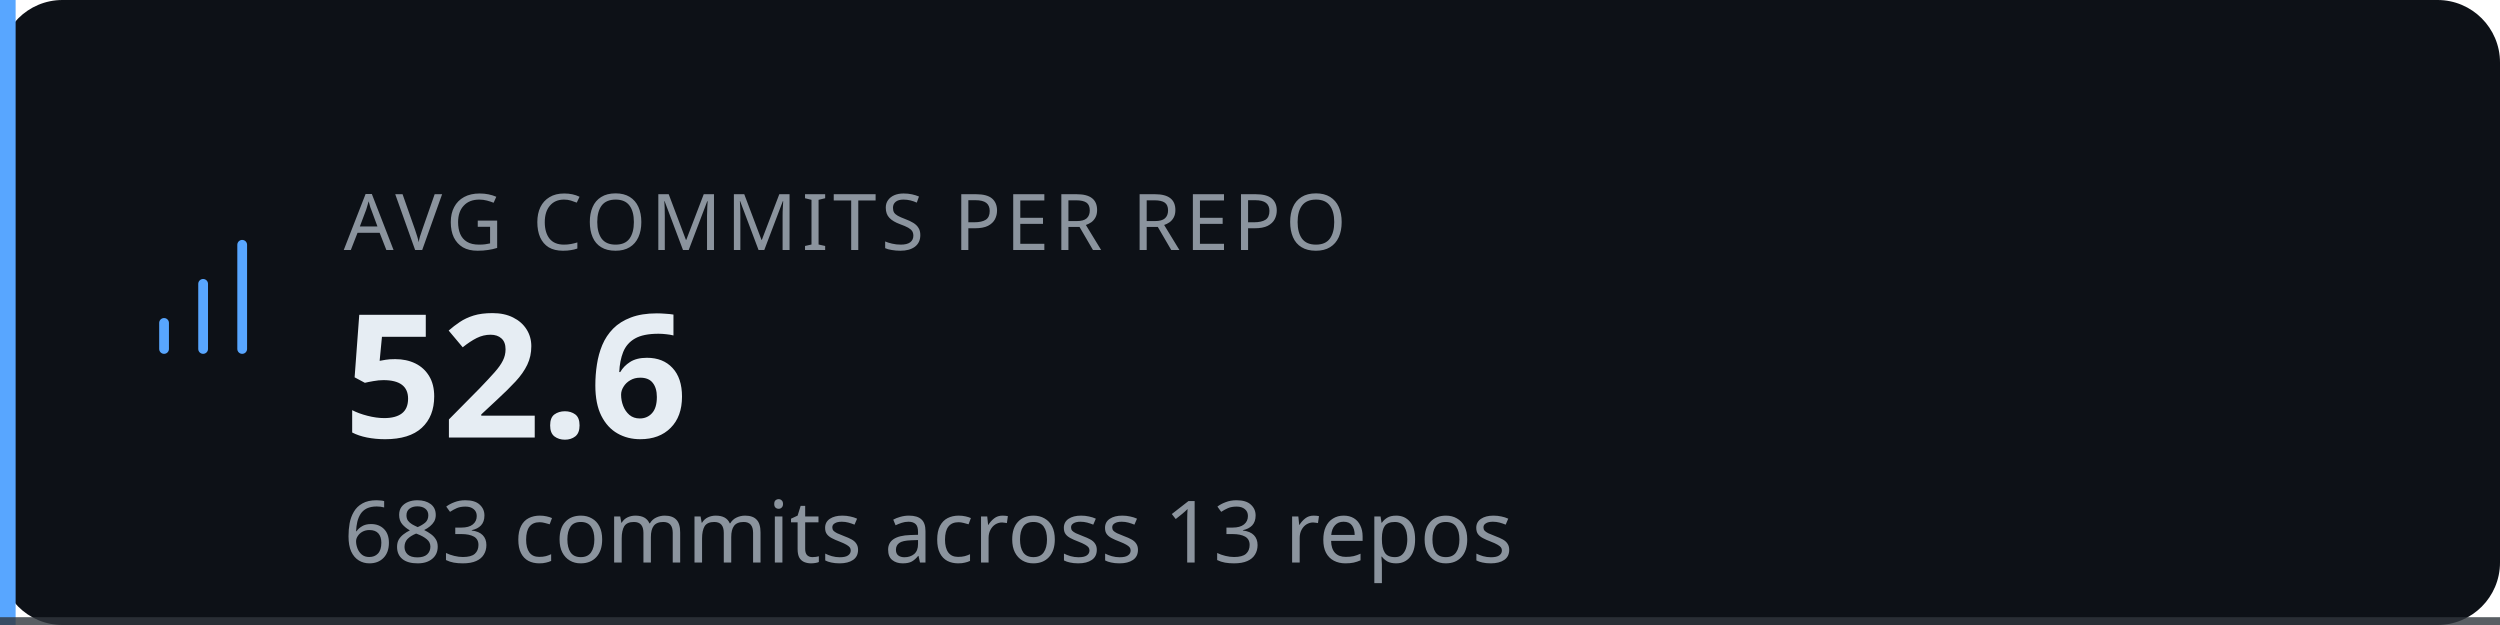
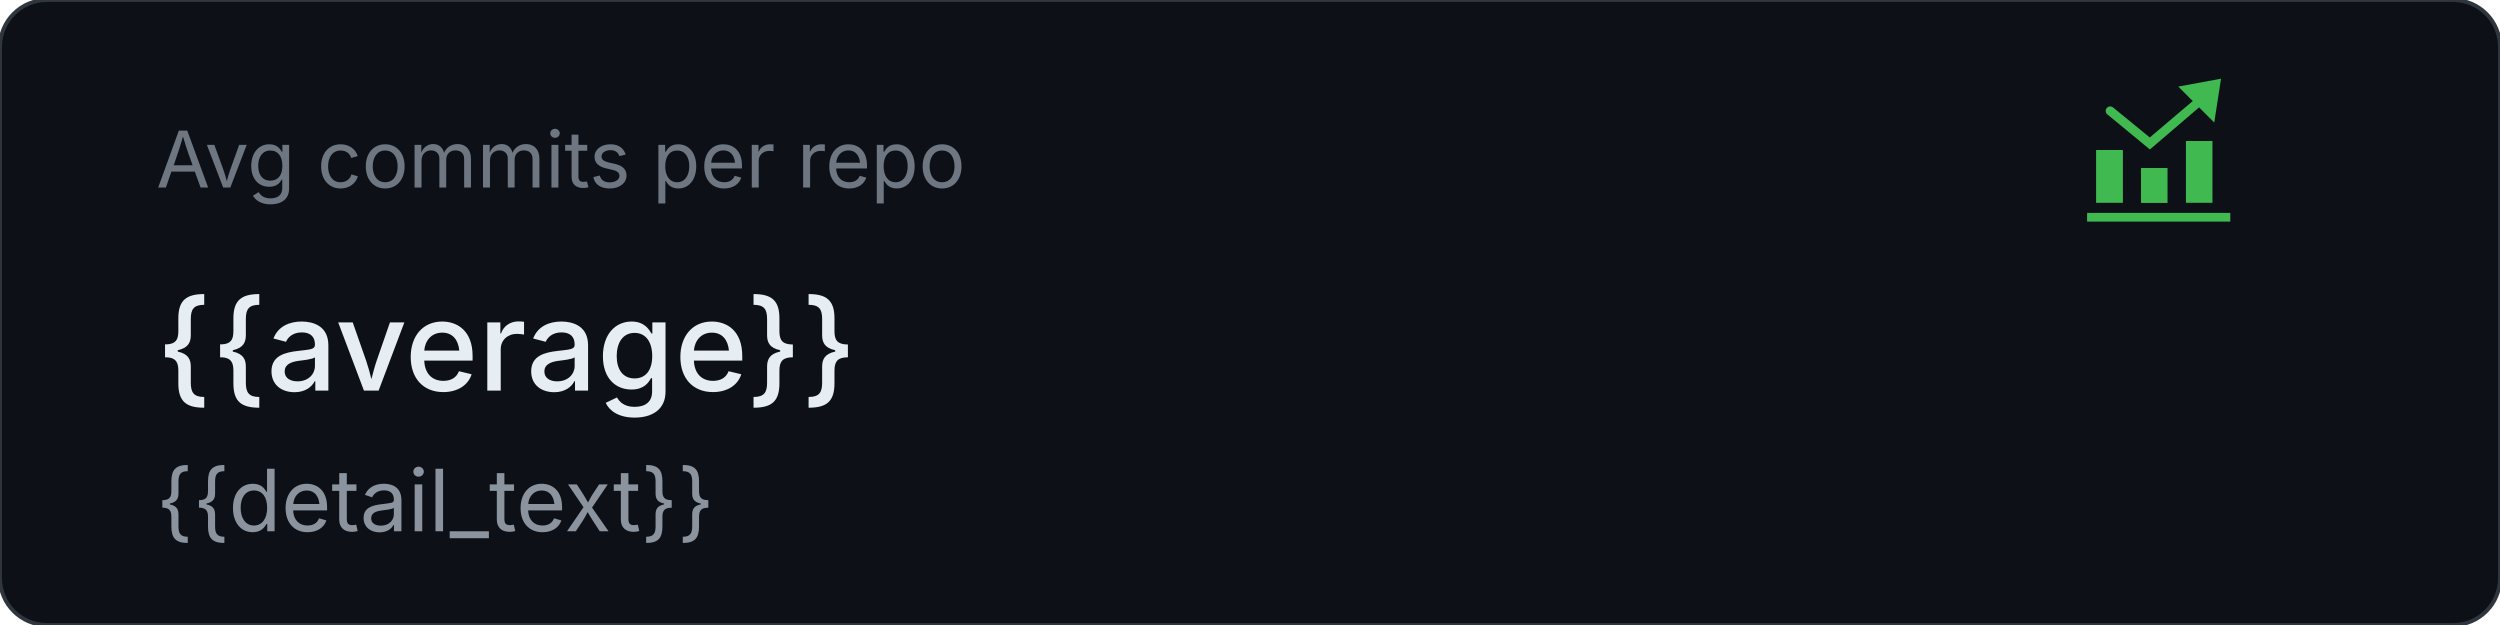
- <svg xmlns="http://www.w3.org/2000/svg" viewBox="0 0 320 80">
-   <style>
-     .card-bg { transition: background 0.15s ease; }
-     .card-bg:hover { background: #1c2128; }
-   </style>
-   <rect width="320" height="80" fill="#0d1117" rx="8" class="card-bg" />
-   <rect x="0" y="0" width="2" height="80" fill="#58a6ff" rx="0" />
-   <svg x="16" y="28" width="20" height="20" viewBox="0 0 24 24" fill="none">
-     <line x1="12" y1="20" x2="12" y2="10" stroke="#58a6ff" stroke-width="1.5" stroke-linecap="round" />
-     <line x1="18" y1="20" x2="18" y2="4" stroke="#58a6ff" stroke-width="1.5" stroke-linecap="round" />
-     <line x1="6" y1="20" x2="6" y2="16" stroke="#58a6ff" stroke-width="1.5" stroke-linecap="round" />
-   </svg>
-   <text x="44" y="32" font-family="'Segoe UI', system-ui, -apple-system, sans-serif" font-size="10" fill="#8b949e" letter-spacing="0.06em">AVG COMMITS PER REPO</text>
-   <text x="44" y="56" font-family="'Segoe UI', system-ui, -apple-system, sans-serif" font-size="22" fill="#e6edf3" font-weight="700">52.6</text>
-   <text x="44" y="72" font-family="'Segoe UI', system-ui, -apple-system, sans-serif" font-size="11" fill="#8b949e">683 commits across 13 repos</text>
-   <rect y="79" width="320" height="1" fill="rgba(48, 54, 61, 0.8)" rx="0" />
+ <svg xmlns="http://www.w3.org/2000/svg" width="320" height="80" viewBox="0 0 320 80">
+   <rect width="320" height="80" fill="#0d1117" rx="6" stroke="#30363d" stroke-width="0.5" />
+   <g transform="translate(266, 10) scale(1.15)" fill="#3fb950">
+     <g transform="translate(1, 0)">
+       <rect x="0" y="15" width="15.938" height="0.969" />
+       <path d="M14.906,0.065 L10.15,0.94 L11.759,2.549 L6.979,6.606 L2.9,3.274 C2.693,3.092 2.377,3.112 2.195,3.321 C2.012,3.529 2.034,3.844 2.242,4.027 L6.987,7.941 L12.466,3.256 L14.15,4.94 L14.906,0.065 Z" />
+       <rect x="11" y="7" width="2.951" height="6.878" />
+       <rect x="1" y="8" width="2.982" height="5.878" />
+       <rect x="6" y="10" width="2.951" height="3.892" />
+     </g>
+   </g>
+   <text x="20" y="24" font-family="-apple-system, BlinkMacSystemFont, 'Segoe UI', sans-serif" font-size="10" fill="#6e7681">Avg commits per repo</text>
+   <text x="20" y="50" font-family="-apple-system, BlinkMacSystemFont, 'Segoe UI', sans-serif" font-size="16" font-weight="500" fill="#e6edf3">{{average}}</text>
+   <text x="20" y="68" font-family="-apple-system, BlinkMacSystemFont, 'Segoe UI', sans-serif" font-size="11" fill="#8b949e">{{detail_text}}</text>
</svg>
